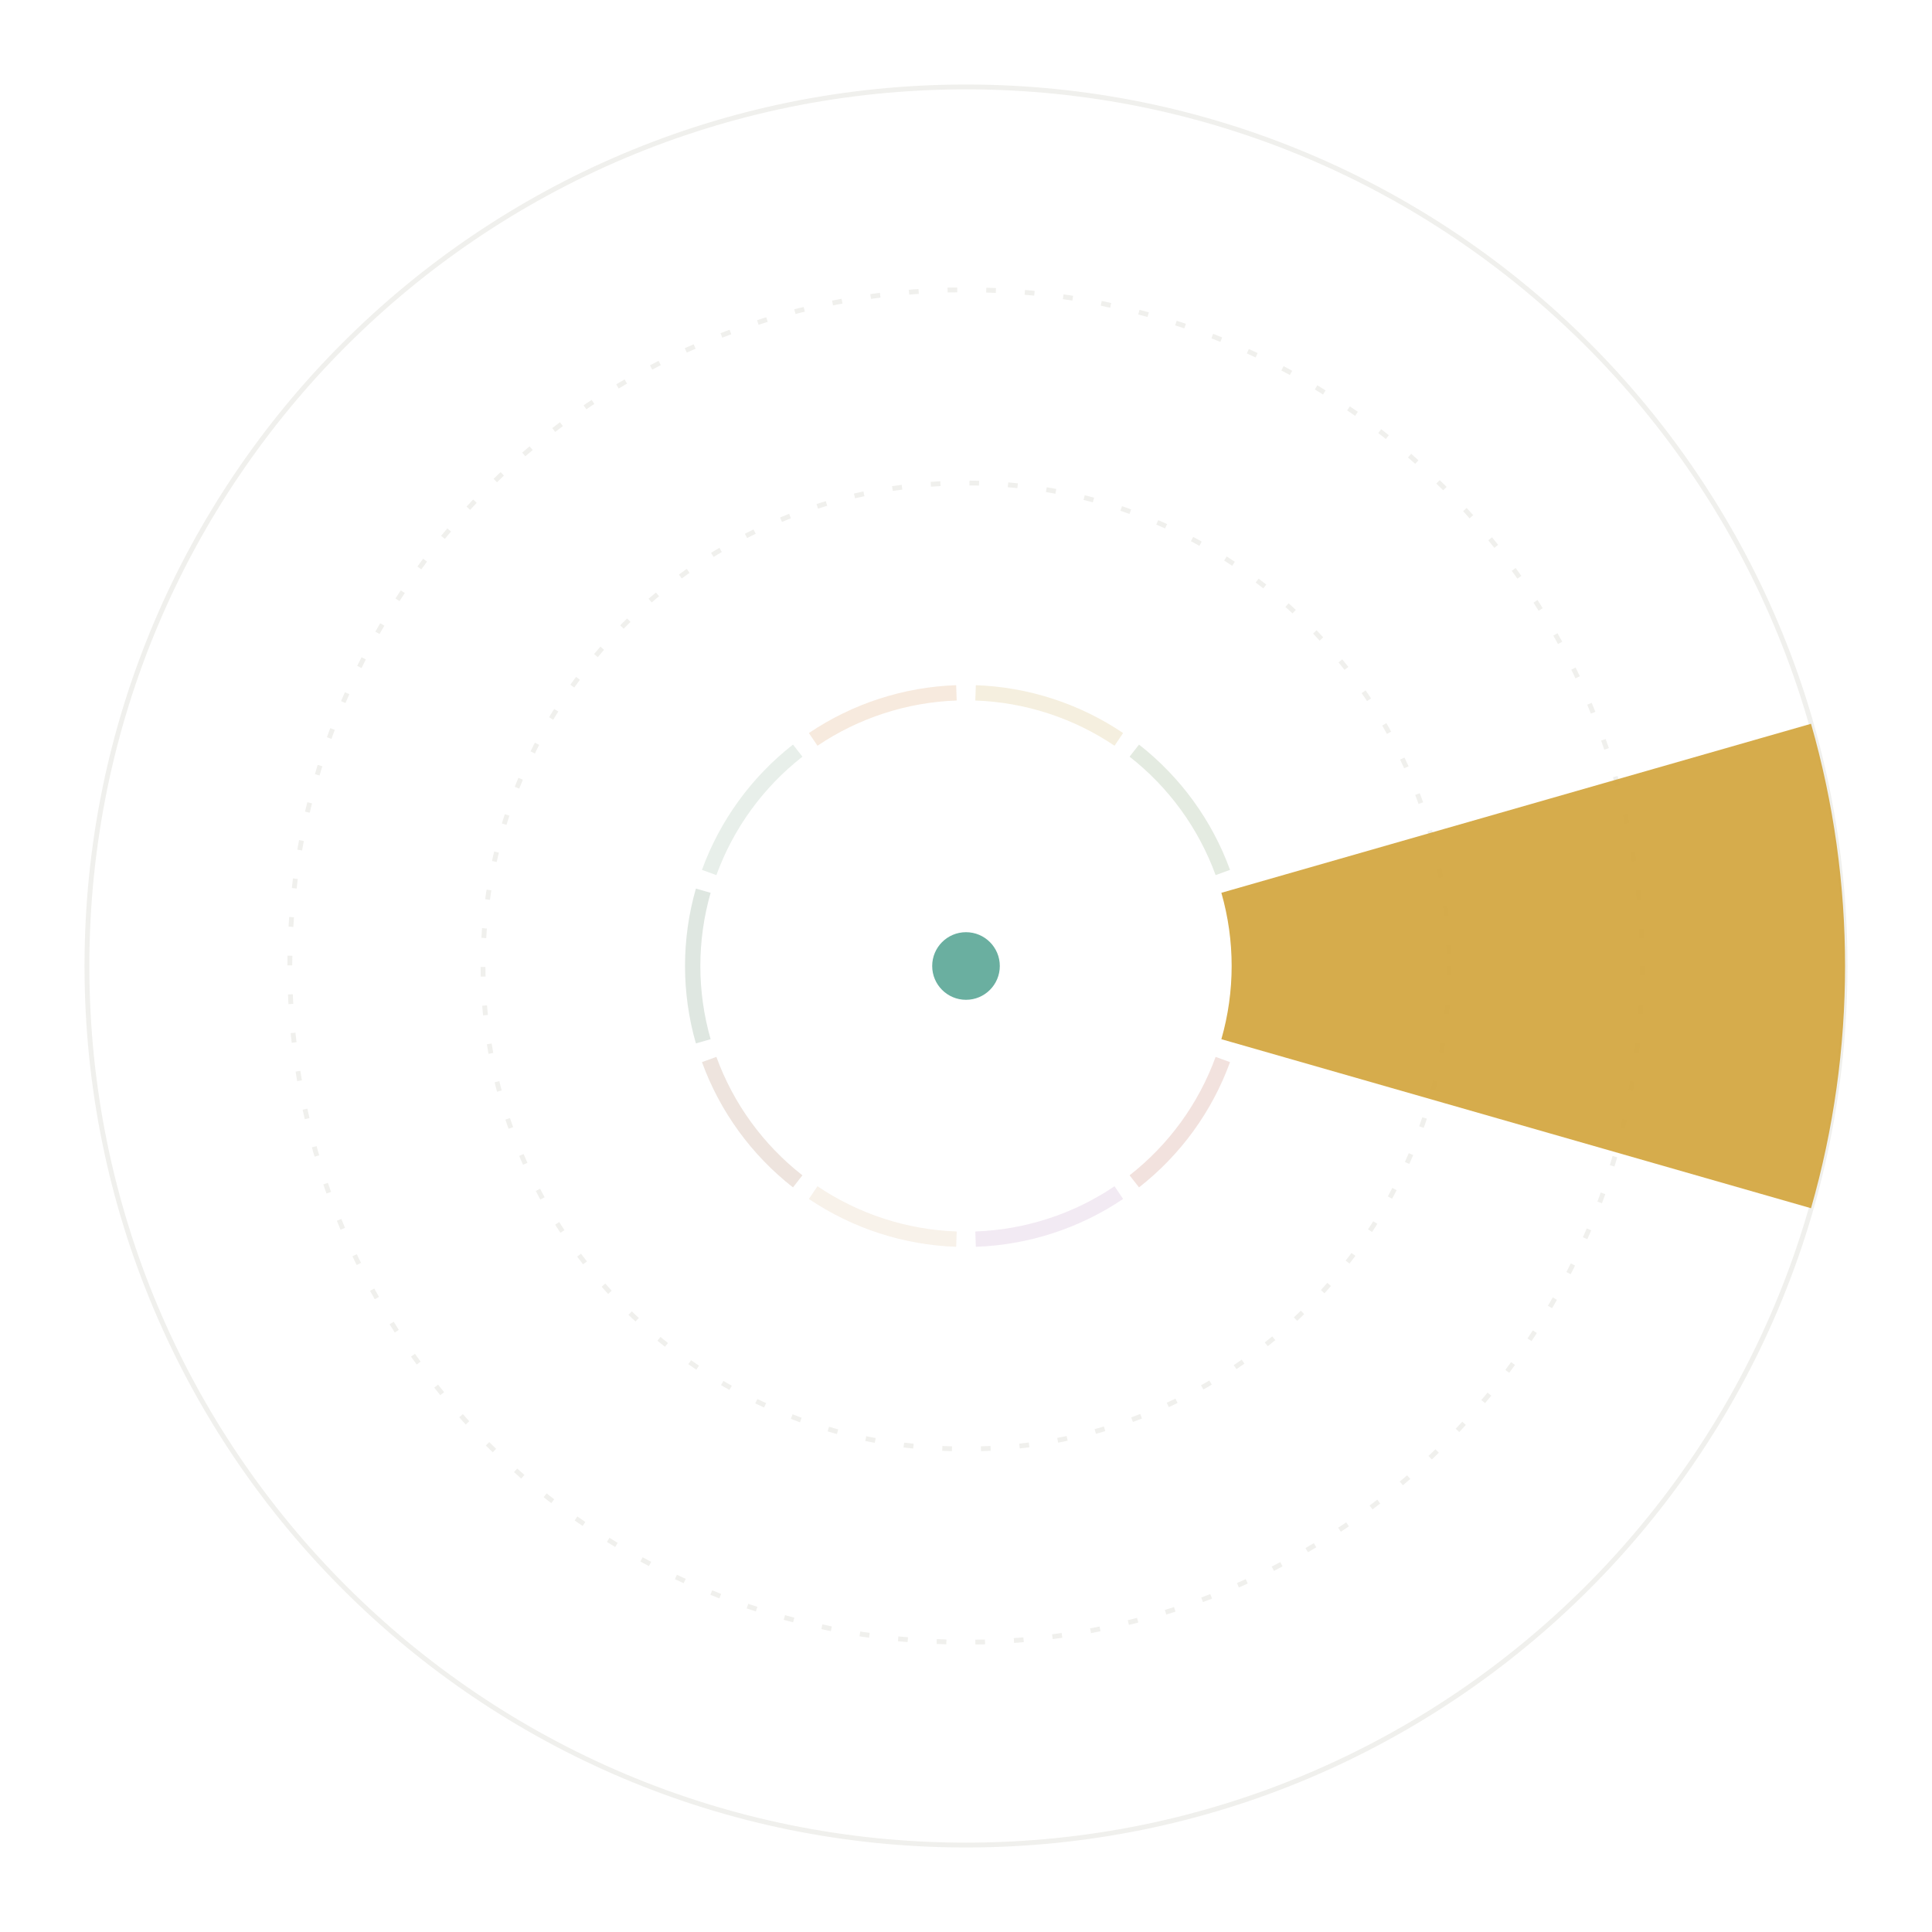
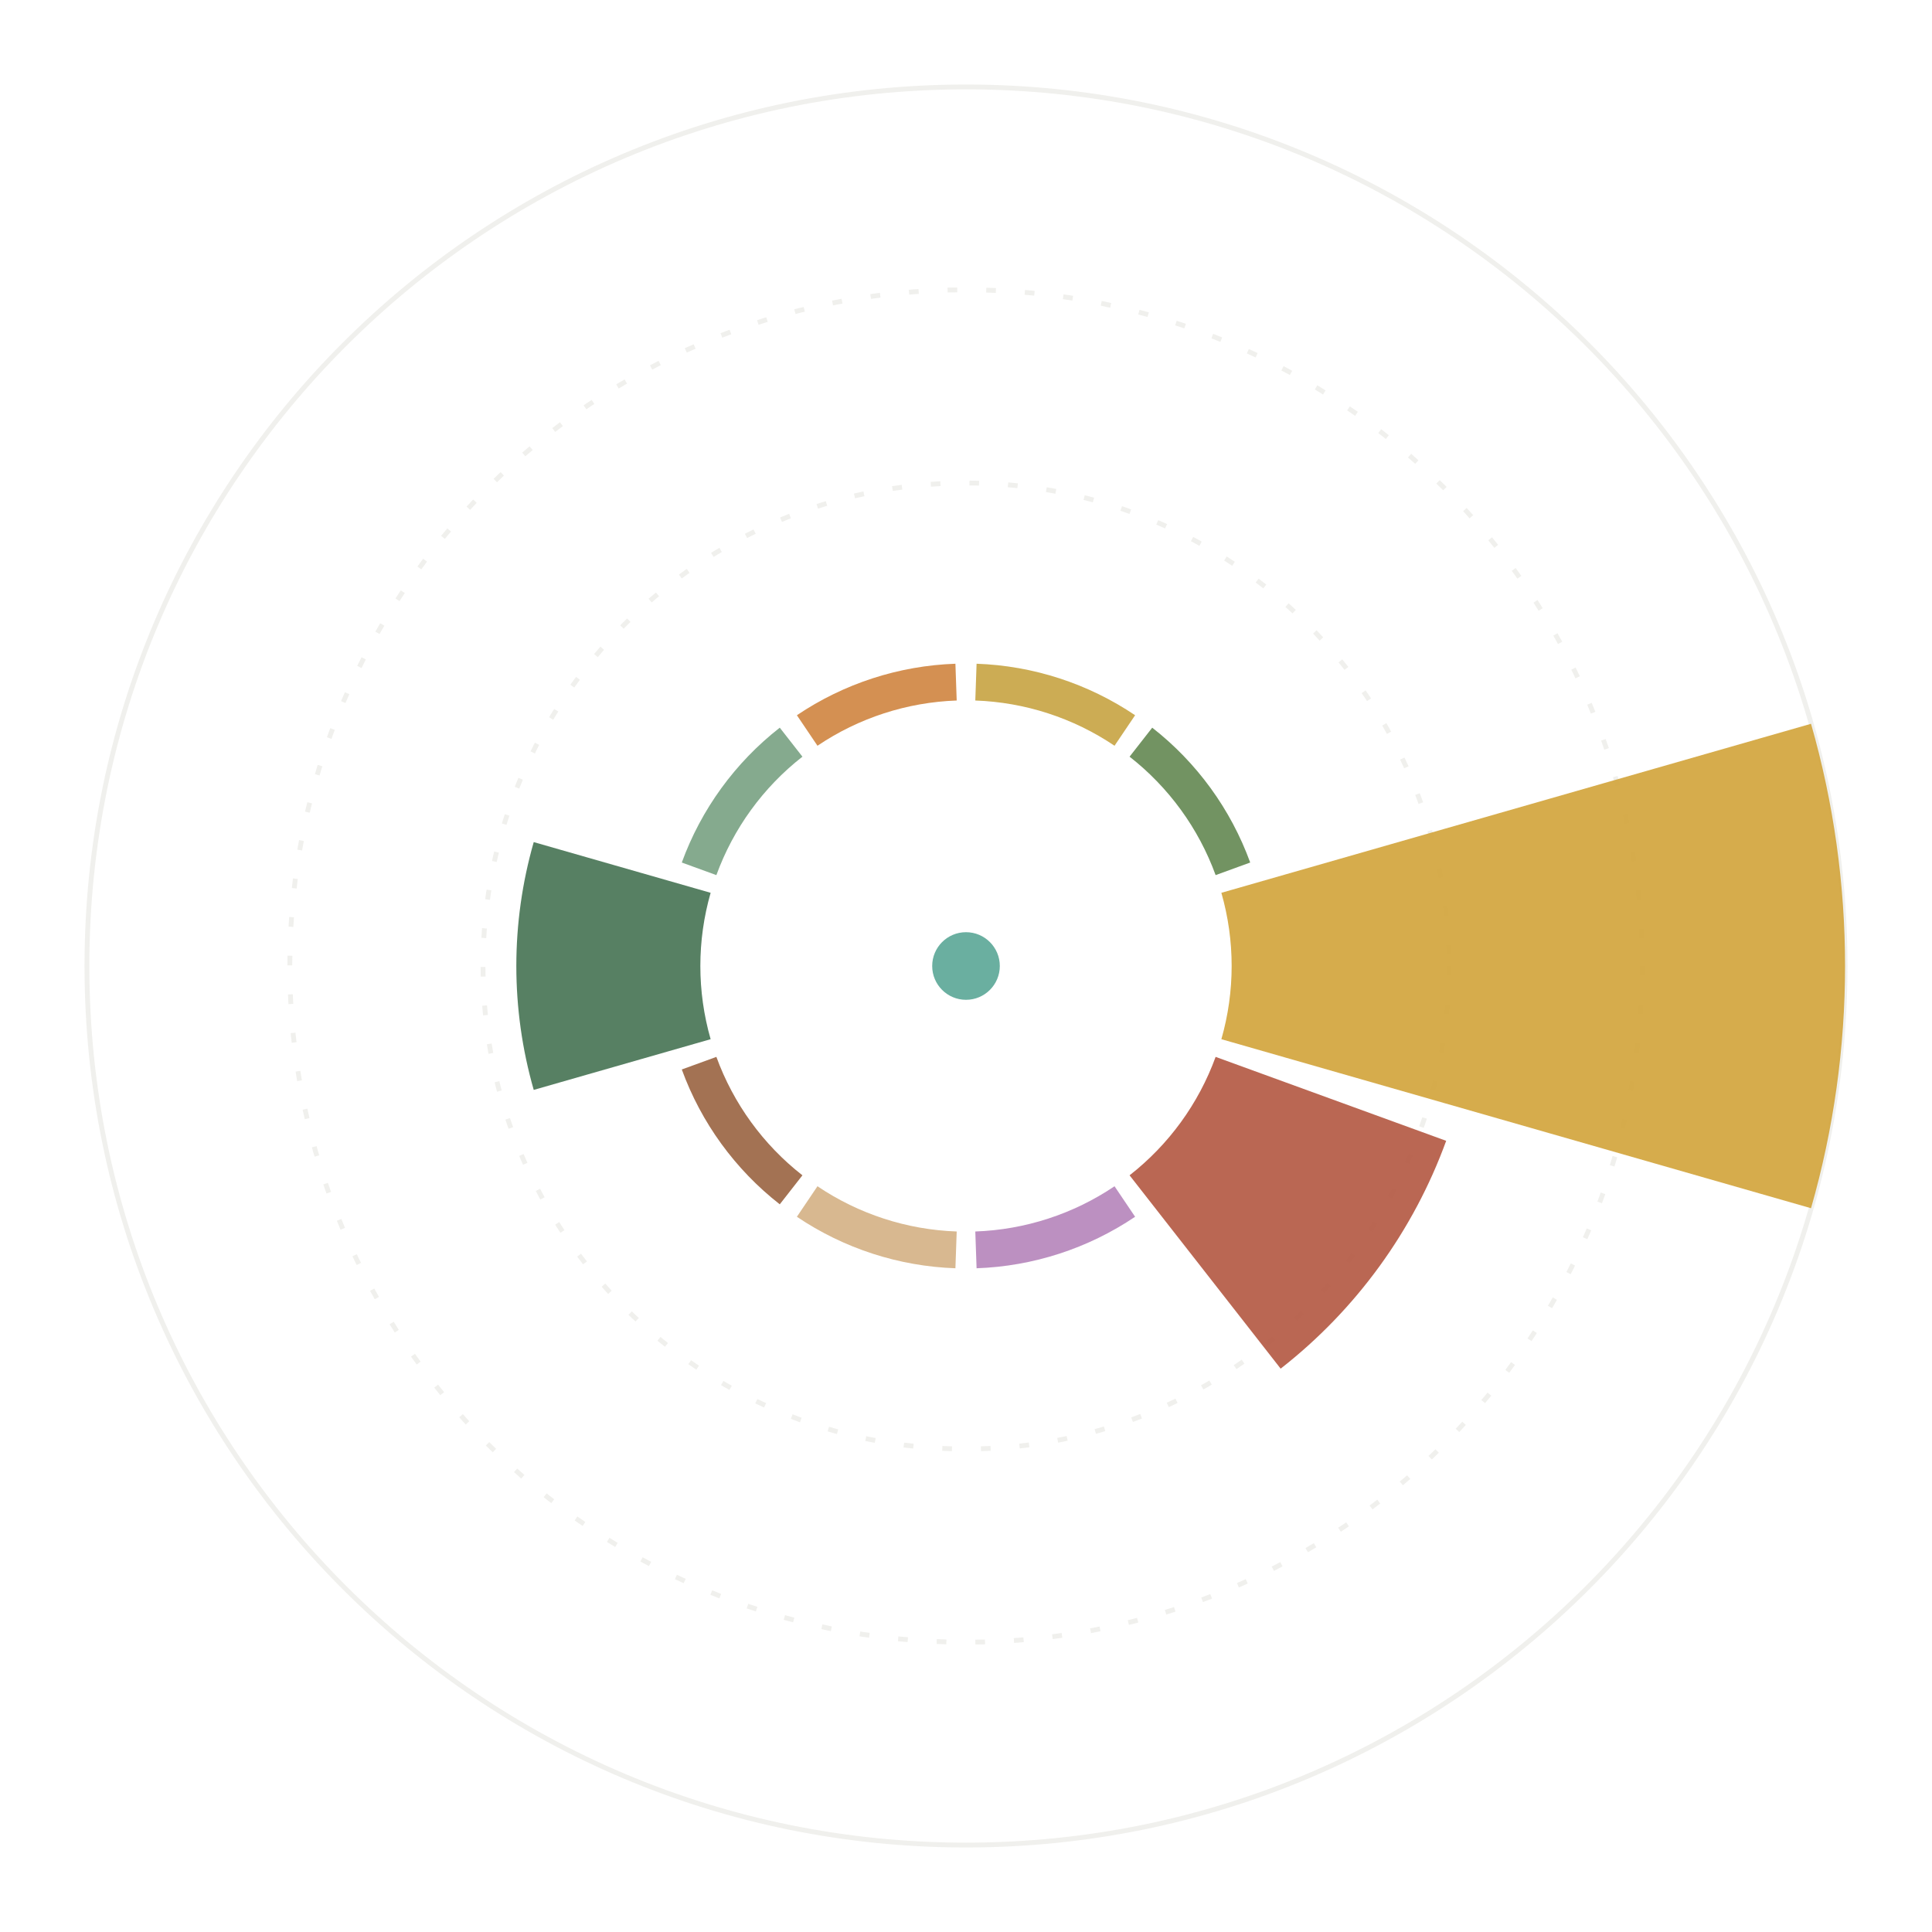
- <svg xmlns="http://www.w3.org/2000/svg" style="color:#9c9a84" role="img" aria-label="Citrus / Bright" viewBox="0 0 400 400" width="480" height="480">
+ <svg xmlns="http://www.w3.org/2000/svg" style="color:#9c9a84" role="img" aria-label="Citrus / Bright — illustrative blend, not a measured flower" viewBox="0 0 400 400" width="480" height="480">
  <circle cx="200" cy="200" r="182" fill="none" stroke="currentColor" opacity=".15" />
  <circle cx="200" cy="200" r="100" fill="none" stroke="currentColor" opacity=".15" stroke-dasharray="2 6" />
  <circle cx="200" cy="200" r="140" fill="none" stroke="currentColor" opacity=".15" stroke-dasharray="2 6" />
-   <path d="M201.925,145.034 L202.036,141.861 A58.175,58.175 0 0 1 232.527,151.768 L230.751,154.4 A55,55 0 0 0 201.925,145.034" fill="#C9A84C" opacity="0.18" />
-   <path d="M233.865,156.663 L235.82,154.161 A58.175,58.175 0 0 1 254.665,180.098 L251.681,181.184 A55,55 0 0 0 233.865,156.663" fill="#6B8E5A" opacity="0.18" />
+   <path d="M201.925,145.034 L202.191,137.418 A62.62,62.62 0 0 1 235.012,148.082 L230.751,154.4 A55,55 0 0 0 201.925,145.034" fill="#C9A84C" opacity="0.95" />
+   <path d="M233.865,156.663 L238.557,150.658 A62.62,62.62 0 0 1 258.842,178.577 L251.681,181.184 A55,55 0 0 0 233.865,156.663" fill="#6B8E5A" opacity="0.95" />
  <path d="M252.871,184.845 L374.954,149.85 A182,182 0 0 1 374.954,250.15 L252.871,215.155 A55,55 0 0 0 252.871,184.845" fill="#D4A843" opacity="0.95" />
-   <path d="M251.681,218.816 L254.665,219.902 A58.175,58.175 0 0 1 235.82,245.839 L233.865,243.337 A55,55 0 0 0 251.681,218.816" fill="#B75F4A" opacity="0.18" />
-   <path d="M230.751,245.6 L232.527,248.232 A58.175,58.175 0 0 1 202.036,258.139 L201.925,254.966 A55,55 0 0 0 230.751,245.6" fill="#B98BBE" opacity="0.18" />
-   <path d="M198.075,254.966 L197.964,258.139 A58.175,58.175 0 0 1 167.473,248.232 L169.249,245.6 A55,55 0 0 0 198.075,254.966" fill="#D6B58A" opacity="0.18" />
-   <path d="M166.135,243.337 L164.18,245.839 A58.175,58.175 0 0 1 145.335,219.902 L148.319,218.816 A55,55 0 0 0 166.135,243.337" fill="#9E6B4A" opacity="0.18" />
-   <path d="M147.129,215.155 L144.077,216.03 A58.175,58.175 0 0 1 144.077,183.97 L147.129,184.845 A55,55 0 0 0 147.129,215.155" fill="#4F7A5B" opacity="0.18" />
-   <path d="M148.319,181.184 L145.335,180.098 A58.175,58.175 0 0 1 164.18,154.161 L166.135,156.663 A55,55 0 0 0 148.319,181.184" fill="#7FA688" opacity="0.18" />
-   <path d="M169.249,154.4 L167.473,151.768 A58.175,58.175 0 0 1 197.964,141.861 L198.075,145.034 A55,55 0 0 0 169.249,154.4" fill="#D28B49" opacity="0.18" />
+   <path d="M251.681,218.816 L299.416,236.195 A105.8,105.8 0 0 1 265.145,283.365 L233.865,243.337 A55,55 0 0 0 251.681,218.816" fill="#B75F4A" opacity="0.95" />
+   <path d="M230.751,245.6 L235.012,251.918 A62.62,62.62 0 0 1 202.191,262.582 L201.925,254.966 A55,55 0 0 0 230.751,245.6" fill="#B98BBE" opacity="0.95" />
+   <path d="M198.075,254.966 L197.809,262.582 A62.62,62.62 0 0 1 164.988,251.918 L169.249,245.6 A55,55 0 0 0 198.075,254.966" fill="#D6B58A" opacity="0.95" />
+   <path d="M166.135,243.337 L161.443,249.342 A62.62,62.62 0 0 1 141.158,221.423 L148.319,218.816 A55,55 0 0 0 166.135,243.337" fill="#9E6B4A" opacity="0.95" />
+   <path d="M147.129,215.155 L110.504,225.653 A93.1,93.1 0 0 1 110.504,174.347 L147.129,184.845 A55,55 0 0 0 147.129,215.155" fill="#4F7A5B" opacity="0.95" />
+   <path d="M148.319,181.184 L141.158,178.577 A62.62,62.62 0 0 1 161.443,150.658 L166.135,156.663 A55,55 0 0 0 148.319,181.184" fill="#7FA688" opacity="0.95" />
+   <path d="M169.249,154.4 L164.988,148.082 A62.62,62.62 0 0 1 197.809,137.418 L198.075,145.034 A55,55 0 0 0 169.249,154.4" fill="#D28B49" opacity="0.95" />
  <circle cx="200" cy="200" r="7" fill="#6aafa0" />
</svg>
